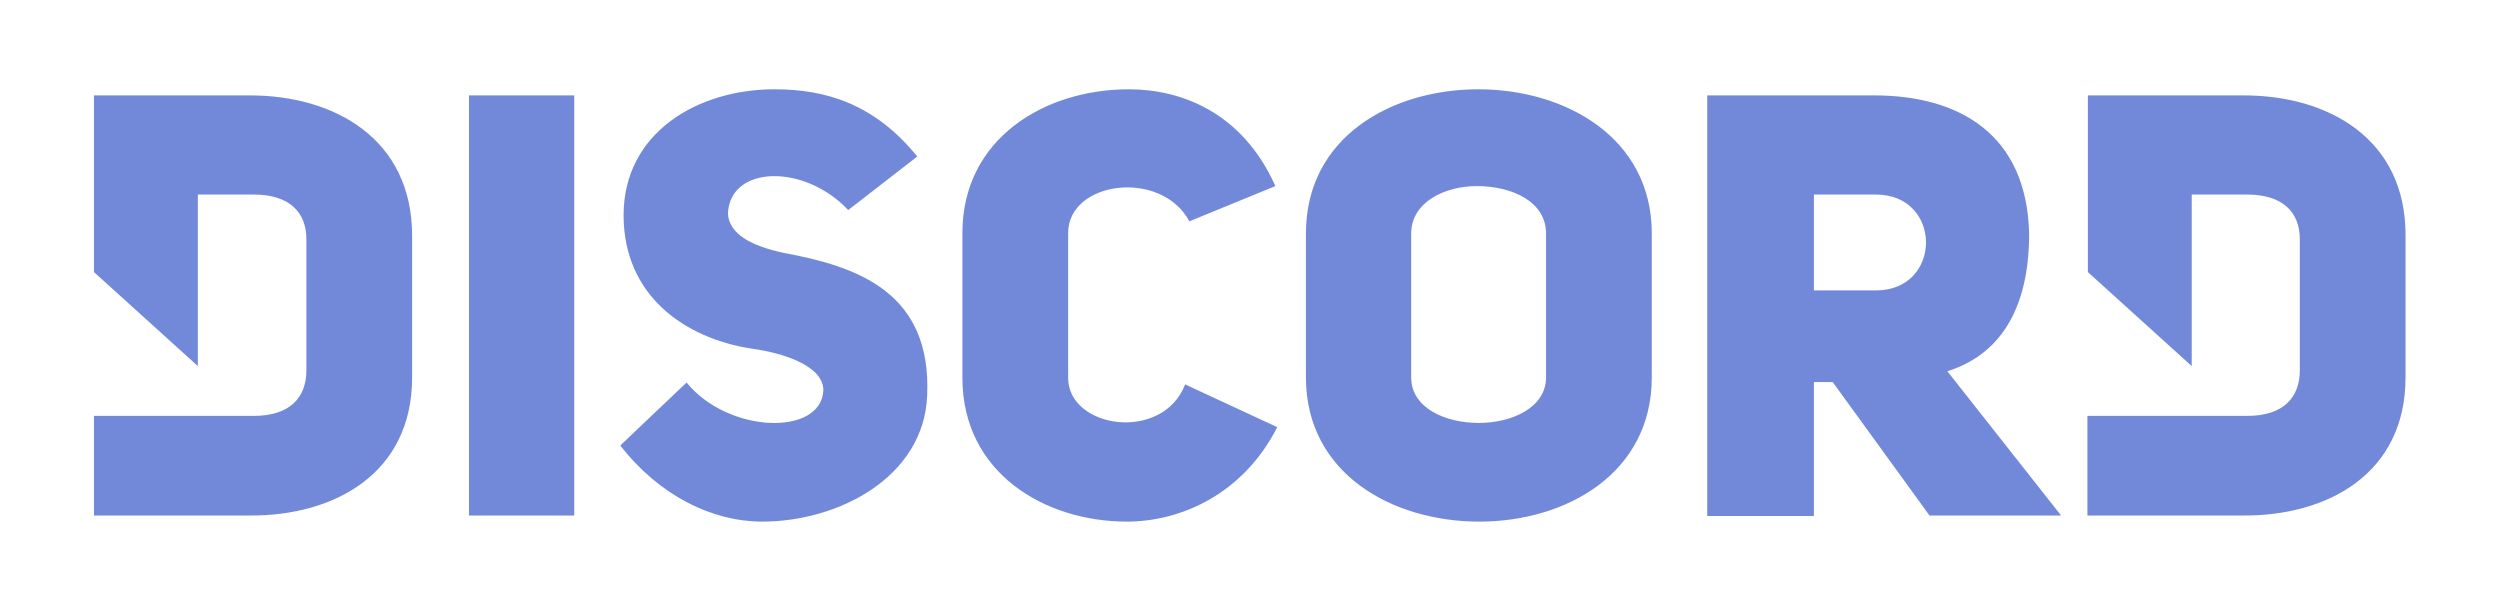
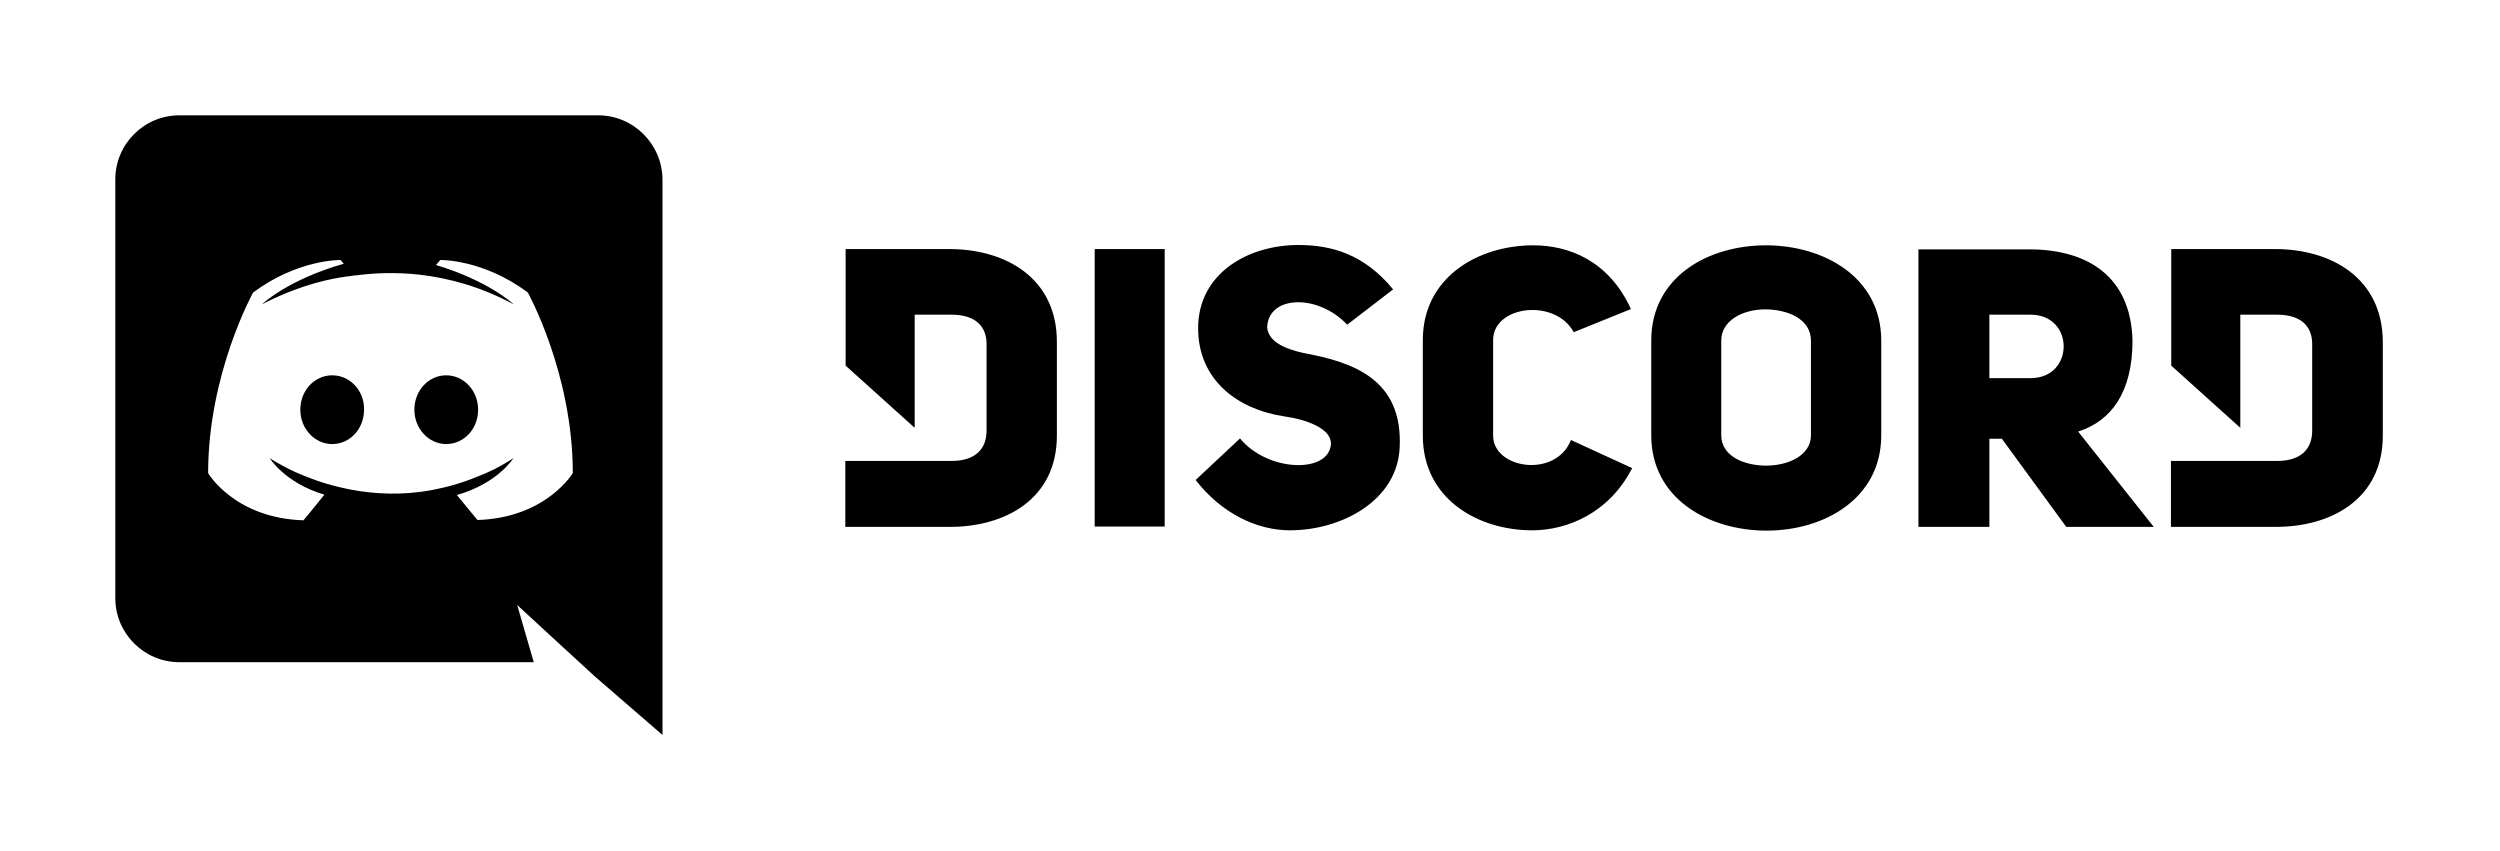
- <svg xmlns="http://www.w3.org/2000/svg" id="Layer_1" viewBox="0 0 532 130">
-   <style>.st0{fill:#7289DA;}</style>
-   <path class="st0" d="M53.2 20.3H20v37.6l22.1 20V41.4H54c7.5 0 11.2 3.7 11.2 9.5v27.9c0 5.8-3.5 9.7-11.2 9.7H20v21.2h33.2c17.8.1 34.5-8.8 34.5-29.4V50.2c0-20.8-16.7-29.9-34.5-29.9zm174.1 60.1V49.6c0-11.1 19.8-13.7 25.8-2.5l18.3-7.5C264.3 23.7 251.1 19 240.2 19c-17.8 0-35.4 10.4-35.4 30.6v30.8c0 20.3 17.6 30.6 35 30.6 11.2 0 24.6-5.6 32-20.1l-19.6-9.1c-4.8 12.4-24.9 9.4-24.9-1.4zm-60.6-26.6c-6.9-1.5-11.5-4-11.8-8.3.4-10.4 16.3-10.7 25.6-.8l14.7-11.4C186 22 175.6 19 164.8 19c-16.3 0-32.1 9.2-32.1 26.8 0 17.1 13 26.2 27.3 28.4 7.3 1 15.4 3.9 15.2 9-.6 9.6-20.2 9.1-29.1-1.8L132 94.8c8.3 10.7 19.6 16.2 30.2 16.2 16.3 0 34.4-9.5 35.1-26.8 1-22-14.8-27.5-30.6-30.4zm-66.9 55.9h22.4V20.3H99.8v89.4zm377.7-89.4h-33.2v37.6l22.1 20V41.4h11.8c7.5 0 11.2 3.7 11.2 9.5v27.9c0 5.8-3.5 9.7-11.2 9.7h-34v21.2h33.2c17.8.1 34.5-8.8 34.5-29.4V50.2c.1-20.8-16.6-29.9-34.4-29.9zM314.6 19c-18.4 0-36.7 10.1-36.7 30.7v30.6c0 20.5 18.4 30.7 36.9 30.7 18.4 0 36.7-10.2 36.7-30.7V49.7c0-20.5-18.5-30.7-36.9-30.7zM329 80.3c0 6.4-7.2 9.7-14.3 9.7-7.2 0-14.4-3.2-14.4-9.7V49.7c0-6.6 7-10.1 14-10.1 7.3 0 14.7 3.2 14.7 10.1v30.6zm102.8-30.6c-.5-21-14.7-29.4-33-29.4h-35.5v89.5H386V81.3h4l20.6 28.4h28L414.4 79c10.8-3.4 17.4-12.7 17.4-29.3zm-32.6 12.1H386V41.4h13.2c14.2 0 14.2 20.4 0 20.4z" />
+ <svg xmlns="http://www.w3.org/2000/svg" viewBox="0 0 800 272.1">
+   <path d="M142.8 120.1c-5.7 0-10.2 4.9-10.2 11s4.6 11 10.2 11c5.7 0 10.2-4.9 10.2-11s-4.6-11-10.2-11zM106.3 120.1c-5.7 0-10.2 4.9-10.2 11s4.6 11 10.2 11c5.7 0 10.2-4.9 10.2-11 .1-6.1-4.5-11-10.2-11z" />
+   <path d="M191.4 36.9h-134c-11.3 0-20.5 9.2-20.5 20.5v134c0 11.3 9.2 20.5 20.5 20.5h113.4l-5.3-18.3 12.8 11.8 12.1 11.1 21.6 18.7V57.4c-.1-11.3-9.3-20.5-20.6-20.5zm-38.6 129.5s-3.6-4.3-6.6-8c13.1-3.7 18.1-11.8 18.1-11.8-4.1 2.7-8 4.6-11.5 5.9-5 2.1-9.8 3.4-14.5 4.3-9.6 1.8-18.4 1.3-25.9-.1-5.7-1.1-10.6-2.6-14.7-4.3-2.3-.9-4.8-2-7.3-3.4-.3-.2-.6-.3-.9-.5-.2-.1-.3-.2-.4-.2-1.8-1-2.8-1.7-2.8-1.7s4.8 7.9 17.5 11.7c-3 3.8-6.7 8.2-6.7 8.2-22.1-.7-30.5-15.1-30.5-15.1 0-31.9 14.4-57.8 14.4-57.8 14.4-10.7 28-10.4 28-10.4l1 1.2c-18 5.1-26.2 13-26.2 13s2.2-1.2 5.9-2.8c10.7-4.7 19.2-5.9 22.7-6.3.6-.1 1.1-.2 1.7-.2 6.1-.8 13-1 20.2-.2 9.5 1.1 19.7 3.9 30.1 9.5 0 0-7.9-7.5-24.9-12.6l1.4-1.6s13.7-.3 28 10.4c0 0 14.4 25.9 14.4 57.8 0-.1-8.4 14.3-30.5 15zM303.8 79.7h-33.2V117l22.1 19.9v-36.2h11.8c7.5 0 11.2 3.6 11.2 9.4v27.7c0 5.8-3.5 9.7-11.2 9.7h-34v21.1h33.2c17.8.1 34.5-8.8 34.5-29.2v-29.8c.1-20.8-16.6-29.9-34.4-29.9zm174 59.7v-30.6c0-11 19.8-13.5 25.8-2.5l18.3-7.4c-7.2-15.8-20.3-20.4-31.2-20.4-17.8 0-35.4 10.3-35.4 30.3v30.6c0 20.2 17.6 30.3 35 30.3 11.2 0 24.6-5.5 32-19.9l-19.6-9c-4.8 12.3-24.9 9.3-24.9-1.4zM417.3 113c-6.9-1.5-11.5-4-11.8-8.3.4-10.3 16.3-10.7 25.6-.8l14.7-11.3c-9.2-11.2-19.6-14.2-30.3-14.2-16.3 0-32.1 9.2-32.1 26.6 0 16.9 13 26 27.3 28.2 7.3 1 15.4 3.9 15.2 8.9-.6 9.5-20.2 9-29.1-1.8l-14.2 13.3c8.3 10.7 19.6 16.1 30.2 16.1 16.3 0 34.4-9.4 35.1-26.6 1-21.7-14.8-27.2-30.6-30.1zm-67 55.5h22.4V79.7h-22.4v88.8zM728 79.7h-33.2V117l22.1 19.9v-36.2h11.8c7.5 0 11.2 3.6 11.2 9.4v27.7c0 5.8-3.5 9.7-11.2 9.7h-34v21.1H728c17.8.1 34.5-8.8 34.5-29.2v-29.8c0-20.8-16.7-29.9-34.5-29.9zm-162.9-1.2c-18.4 0-36.7 10-36.7 30.5v30.3c0 20.3 18.4 30.5 36.9 30.5 18.4 0 36.7-10.2 36.7-30.5V109c0-20.4-18.5-30.5-36.9-30.5zm14.4 60.8c0 6.4-7.2 9.7-14.3 9.7-7.2 0-14.4-3.1-14.4-9.7V109c0-6.5 7-10 14-10 7.3 0 14.7 3.1 14.7 10v30.3zM682.4 109c-.5-20.8-14.7-29.2-33-29.2h-35.5v88.8h22.7v-28.2h4l20.6 28.2h28L665 138.1c10.7-3.4 17.4-12.7 17.4-29.1zm-32.6 12h-13.2v-20.3h13.2c14.1 0 14.1 20.3 0 20.3z" />
</svg>
